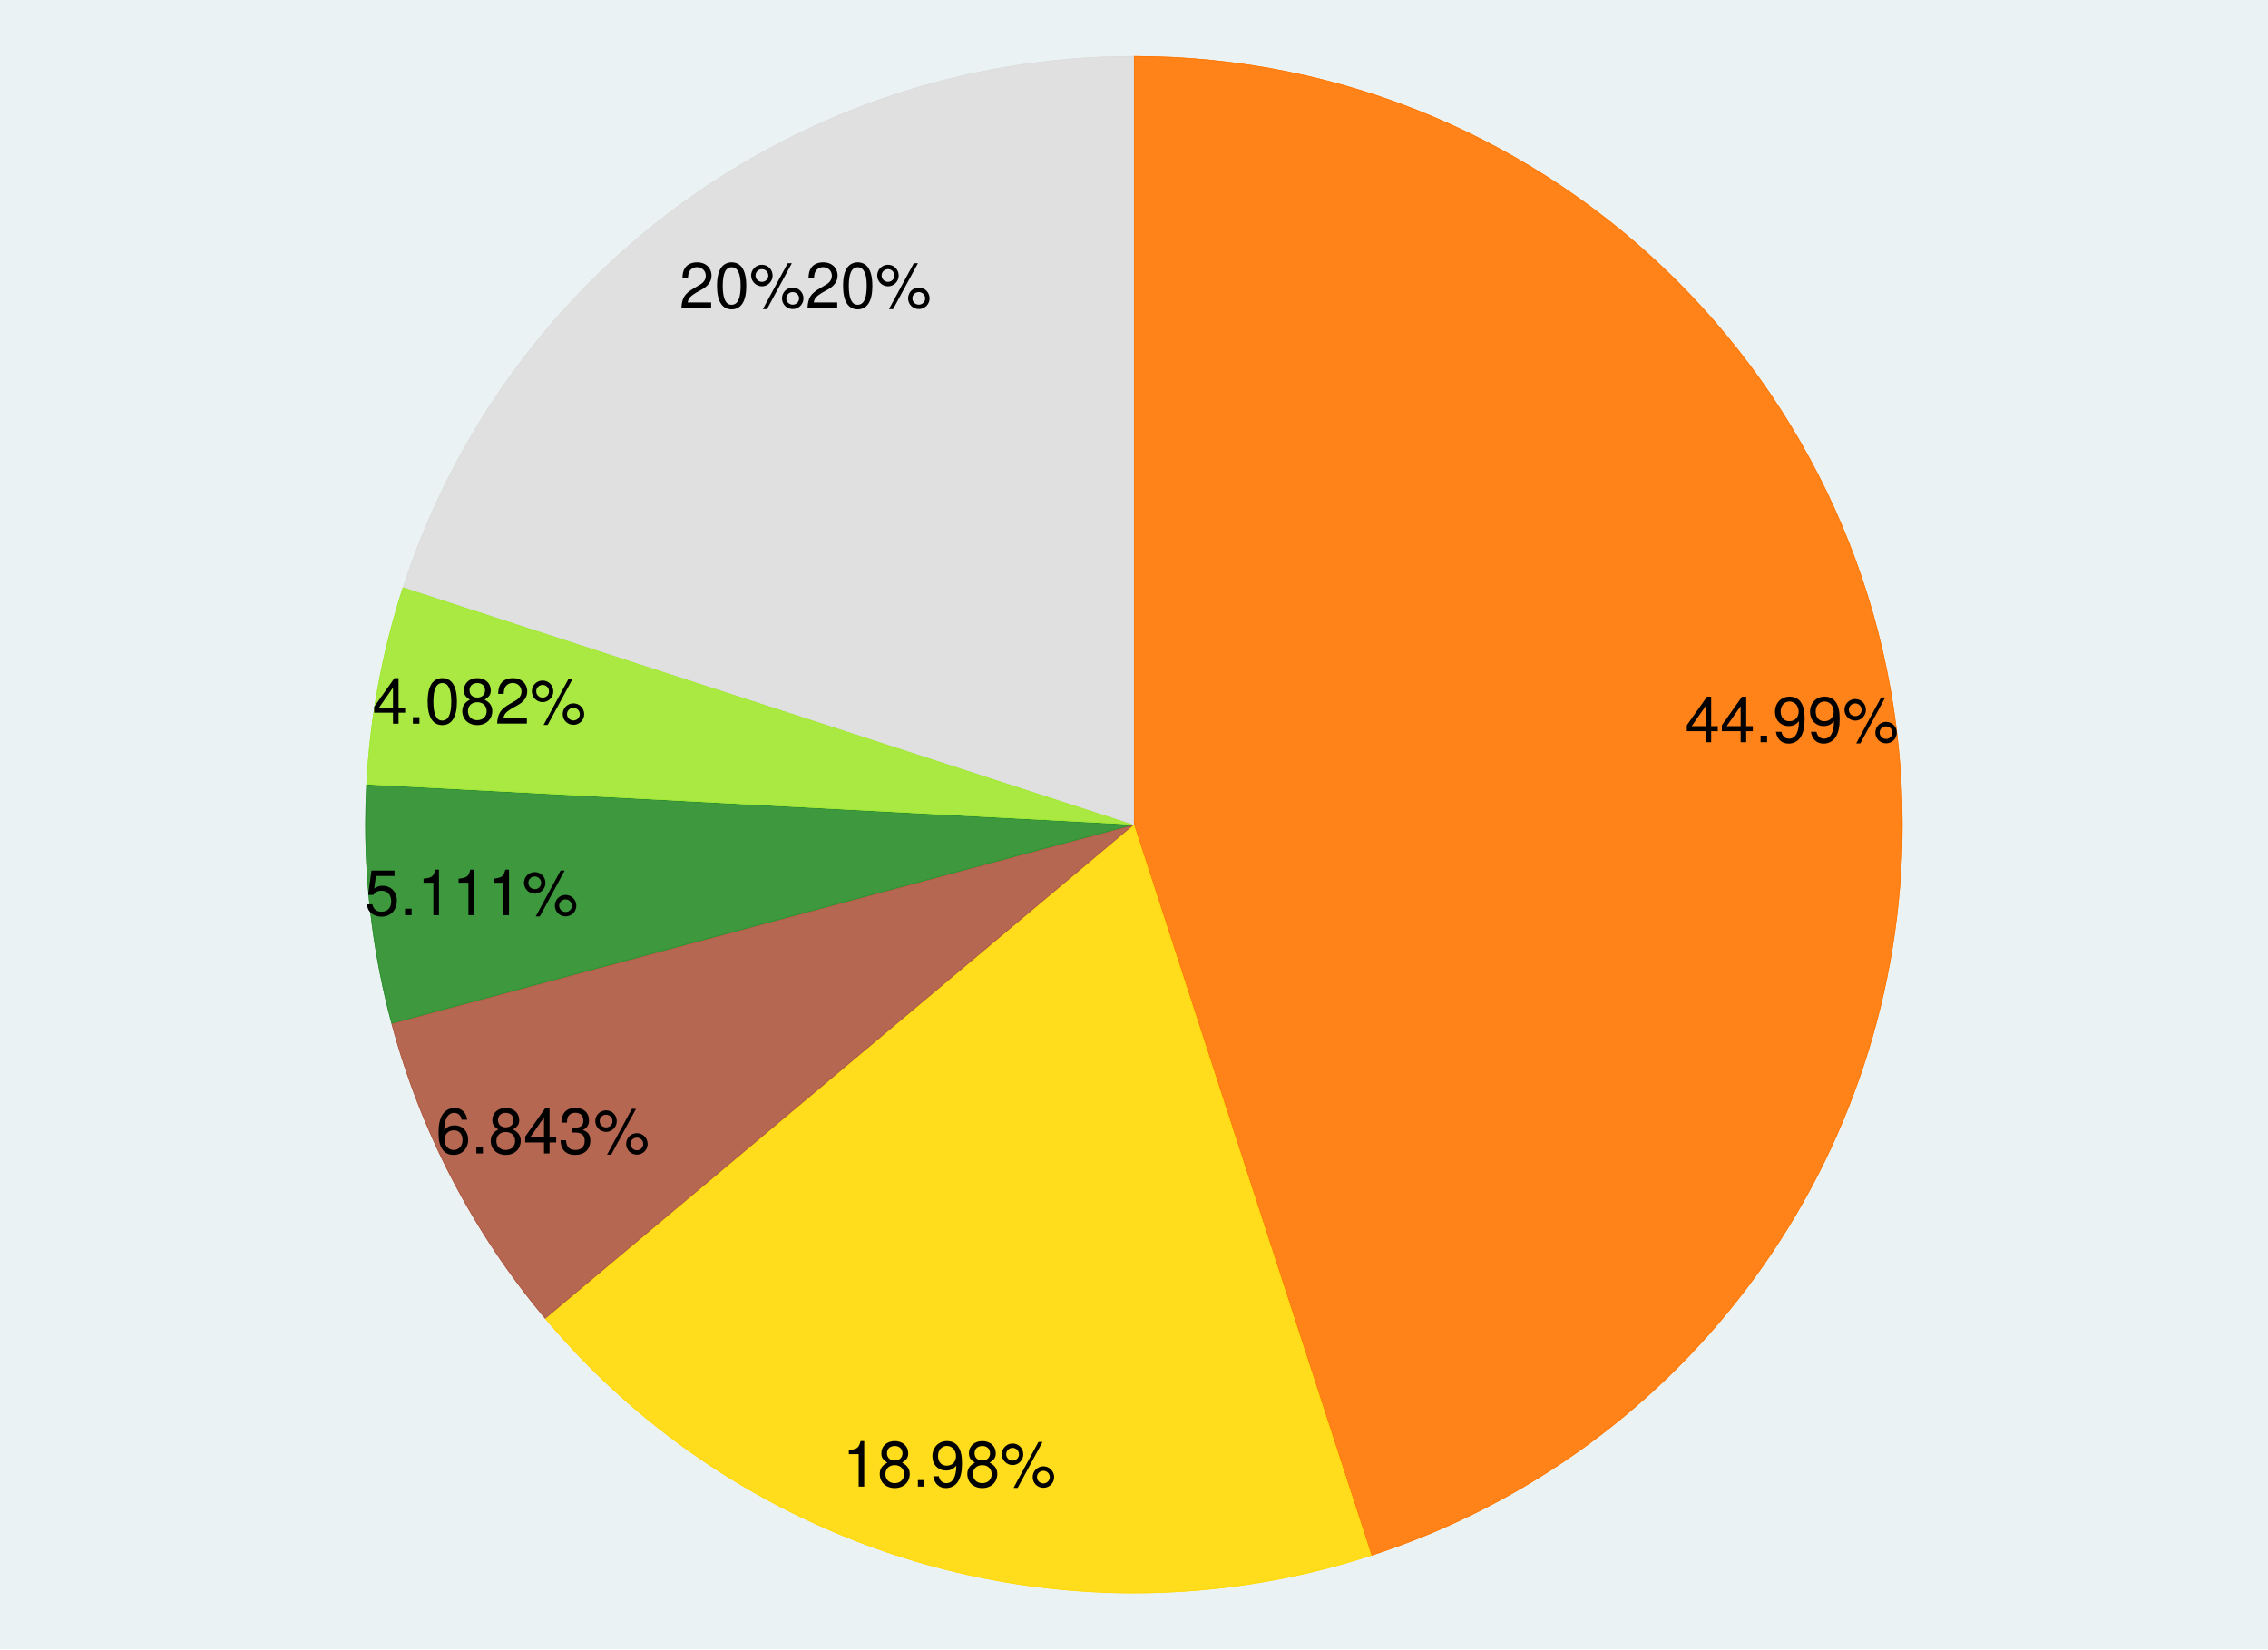
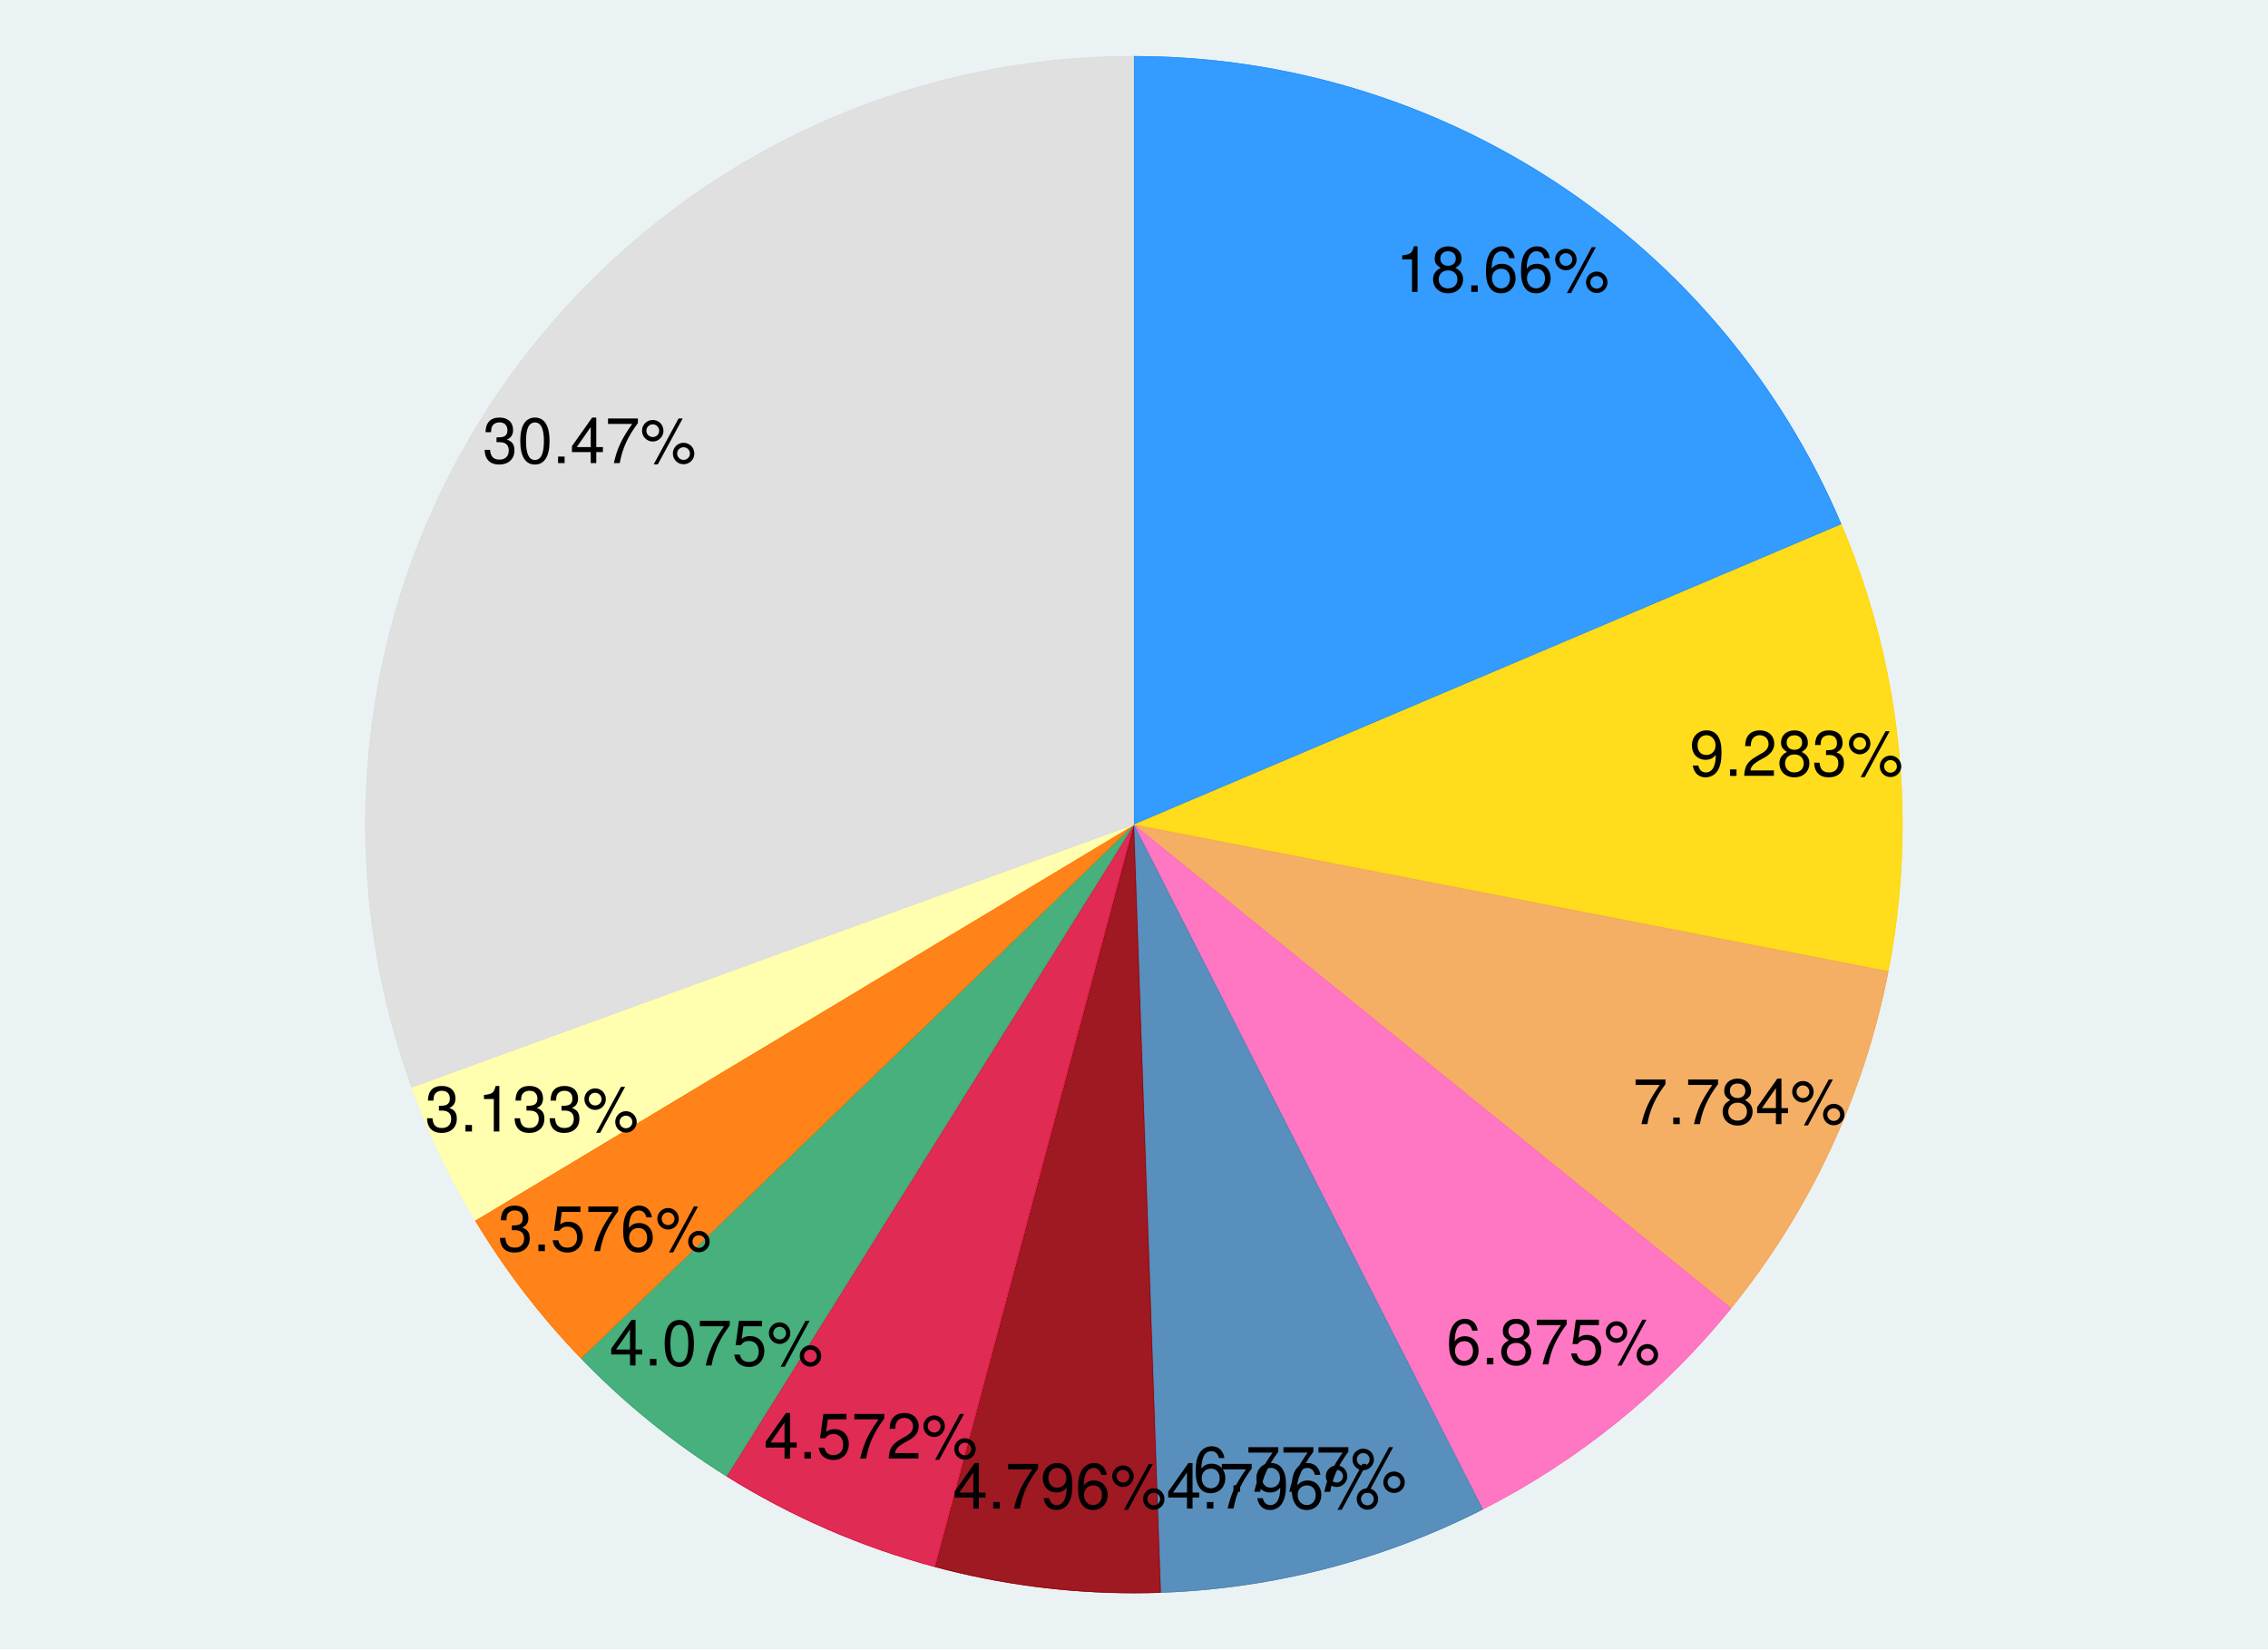
<svg xmlns="http://www.w3.org/2000/svg" version="1.1" id="svg2" xml:space="preserve" width="528" height="384" viewBox="0 0 528 384">
  <defs id="defs6">
    <clipPath clipPathUnits="userSpaceOnUse" id="clipPath22">
-       <path d="M 1979.88,1439.95 2394.6,163.57 c 552.96,179.668 927.35,694.969 927.35,1276.38 0,741.21 -600.87,1342.07 -1342.07,1342.07 z" id="path20" />
+       <path d="m 1979.88,1439.95 1235.38,524.39 c -210.43,495.75 -696.83,817.68 -1235.38,817.68 z" id="path20" />
    </clipPath>
    <clipPath clipPathUnits="userSpaceOnUse" id="clipPath34">
-       <path d="M 1979.88,1439.95 951.793,577.289 C 1206.79,273.398 1583.17,97.887 1979.88,97.887 c 140.82,0 280.78,22.168 414.72,65.683 z" id="path32" />
+       <path d="m 1979.88,1439.95 1317.41,-256.07 c 16.4,84.37 24.66,170.12 24.66,256.07 0,180.19 -36.29,358.53 -106.69,524.39 z" id="path32" />
    </clipPath>
    <clipPath clipPathUnits="userSpaceOnUse" id="clipPath46">
-       <path d="M 1979.88,1439.95 683.539,1092.6 C 734.258,903.309 825.824,727.414 951.793,577.289 Z" id="path44" />
+       <path d="M 1979.88,1439.95 3022.86,595.363 c 138.27,170.75 232.51,372.84 274.43,588.517 z" id="path44" />
    </clipPath>
    <clipPath clipPathUnits="userSpaceOnUse" id="clipPath58">
-       <path d="M 1979.88,1439.95 639.648,1510.2 c -1.222,-23.4 -1.839,-46.82 -1.839,-70.25 0,-117.28 15.375,-234.06 45.73,-347.35 z" id="path56" />
+       <path d="M 1979.88,1439.95 2589.16,244.164 c 167.58,85.383 315.34,205.039 433.7,351.199 z" id="path56" />
    </clipPath>
    <clipPath clipPathUnits="userSpaceOnUse" id="clipPath70">
-       <path d="M 1979.88,1439.95 703.492,1854.68 C 667.254,1743.13 645.785,1627.32 639.648,1510.2 Z" id="path68" />
+       <path d="M 1979.88,1439.95 2026.71,98.703 c 195.86,6.836 387.84,56.492 562.45,145.461 z" id="path68" />
    </clipPath>
    <clipPath clipPathUnits="userSpaceOnUse" id="clipPath82">
-       <path d="m 1979.88,1439.95 v 1342.07 c -581.42,0 -1096.72,-374.38 -1276.388,-927.34 z" id="path80" />
+       <path d="M 1979.88,1439.95 1632.52,143.617 c 113.29,-30.355 230.07,-45.73 347.36,-45.73 15.61,0 31.23,0.274 46.83,0.816 z" id="path80" />
+     </clipPath>
+     <clipPath clipPathUnits="userSpaceOnUse" id="clipPath94">
+       <path d="M 1979.88,1439.95 1268.69,301.816 c 112.77,-70.464 235.39,-123.785 363.83,-158.199 z" id="path92" />
+     </clipPath>
+     <clipPath clipPathUnits="userSpaceOnUse" id="clipPath106">
+       <path d="M 1979.88,1439.95 1014.47,507.676 c 76.03,-78.727 161.41,-147.863 254.22,-205.86 z" id="path104" />
+     </clipPath>
+     <clipPath clipPathUnits="userSpaceOnUse" id="clipPath118">
+       <path d="M 1979.88,1439.95 829.5,748.738 c 52.332,-87.097 114.391,-167.972 184.97,-241.062 z" id="path116" />
+     </clipPath>
+     <clipPath clipPathUnits="userSpaceOnUse" id="clipPath130">
+       <path d="M 1979.88,1439.95 718.746,980.941 C 748.141,900.176 785.23,822.414 829.5,748.738 Z" id="path128" />
+     </clipPath>
+     <clipPath clipPathUnits="userSpaceOnUse" id="clipPath142">
+       <path d="m 1979.88,1439.95 v 1342.07 c -741.21,0 -1342.071,-600.86 -1342.071,-1342.07 0,-156.55 27.394,-311.9 80.937,-459.009 z" id="path140" />
    </clipPath>
  </defs>
  <g id="g8" transform="matrix(1.333333,0,0,-1.333333,0,384)">
    <g id="g10" transform="scale(0.1)">
      <path d="M 0,0 H 3960 V 2880 H 0 Z" style="fill:#eaf2f3;fill-opacity:1;fill-rule:nonzero;stroke:none" id="path12" />
-       <path d="M 1979.88,1439.95 2394.6,163.57 c 552.96,179.668 927.35,694.969 927.35,1276.38 0,741.21 -600.87,1342.07 -1342.07,1342.07" style="fill:#ff8319;fill-opacity:1;fill-rule:nonzero;stroke:none" id="path14" />
+       <path d="m 1979.88,1439.95 1235.38,524.39 c -210.43,495.75 -696.83,817.68 -1235.38,817.68" style="fill:#349bff;fill-opacity:1;fill-rule:nonzero;stroke:none" id="path14" />
      <g id="g16">
        <g id="g18" clip-path="url(#clipPath22)">
-           <path d="M 1979.88,1439.95 2394.6,163.57 c 552.96,179.668 927.35,694.969 927.35,1276.38 0,741.21 -600.87,1342.07 -1342.07,1342.07 z" style="fill:none;stroke:#ff7500;stroke-width:2.4;stroke-linecap:butt;stroke-linejoin:miter;stroke-miterlimit:10;stroke-dasharray:none;stroke-opacity:1" id="path24" />
+           <path d="m 1979.88,1439.95 1235.38,524.39 c -210.43,495.75 -696.83,817.68 -1235.38,817.68 z" style="fill:none;stroke:#1e90ff;stroke-width:2.4;stroke-linecap:butt;stroke-linejoin:miter;stroke-miterlimit:10;stroke-dasharray:none;stroke-opacity:1" id="path24" />
        </g>
      </g>
-       <path d="M 1979.88,1439.95 951.793,577.289 C 1206.79,273.398 1583.17,97.887 1979.88,97.887 c 140.82,0 280.78,22.168 414.72,65.683" style="fill:#ffdc1c;fill-opacity:1;fill-rule:nonzero;stroke:none" id="path26" />
+       <path d="m 1979.88,1439.95 1317.41,-256.07 c 16.4,84.37 24.66,170.12 24.66,256.07 0,180.19 -36.29,358.53 -106.69,524.39" style="fill:#ffdc1c;fill-opacity:1;fill-rule:nonzero;stroke:none" id="path26" />
      <g id="g28">
        <g id="g30" clip-path="url(#clipPath34)">
-           <path d="M 1979.88,1439.95 951.793,577.289 C 1206.79,273.398 1583.17,97.887 1979.88,97.887 c 140.82,0 280.78,22.168 414.72,65.683 z" style="fill:none;stroke:#ffd803;stroke-width:2.4;stroke-linecap:butt;stroke-linejoin:miter;stroke-miterlimit:10;stroke-dasharray:none;stroke-opacity:1" id="path36" />
+           <path d="m 1979.88,1439.95 1317.41,-256.07 c 16.4,84.37 24.66,170.12 24.66,256.07 0,180.19 -36.29,358.53 -106.69,524.39 z" style="fill:none;stroke:#ffd803;stroke-width:2.4;stroke-linecap:butt;stroke-linejoin:miter;stroke-miterlimit:10;stroke-dasharray:none;stroke-opacity:1" id="path36" />
        </g>
      </g>
-       <path d="M 1979.88,1439.95 683.539,1092.6 C 734.258,903.309 825.824,727.414 951.793,577.289" style="fill:#b66751;fill-opacity:1;fill-rule:nonzero;stroke:none" id="path38" />
+       <path d="M 1979.88,1439.95 3022.86,595.363 c 138.27,170.75 232.51,372.84 274.43,588.517" style="fill:#f4af65;fill-opacity:1;fill-rule:nonzero;stroke:none" id="path38" />
      <g id="g40">
        <g id="g42" clip-path="url(#clipPath46)">
-           <path d="M 1979.88,1439.95 683.539,1092.6 C 734.258,903.309 825.824,727.414 951.793,577.289 Z" style="fill:none;stroke:#ae563e;stroke-width:2.4;stroke-linecap:butt;stroke-linejoin:miter;stroke-miterlimit:10;stroke-dasharray:none;stroke-opacity:1" id="path48" />
+           <path d="M 1979.88,1439.95 3022.86,595.363 c 138.27,170.75 232.51,372.84 274.43,588.517 z" style="fill:none;stroke:#f3a654;stroke-width:2.4;stroke-linecap:butt;stroke-linejoin:miter;stroke-miterlimit:10;stroke-dasharray:none;stroke-opacity:1" id="path48" />
        </g>
      </g>
-       <path d="M 1979.88,1439.95 639.648,1510.2 c -1.222,-23.4 -1.839,-46.82 -1.839,-70.25 0,-117.28 15.375,-234.06 45.73,-347.35" style="fill:#3d983e;fill-opacity:1;fill-rule:nonzero;stroke:none" id="path50" />
+       <path d="M 1979.88,1439.95 2589.16,244.164 c 167.58,85.383 315.34,205.039 433.7,351.199" style="fill:#ff77c3;fill-opacity:1;fill-rule:nonzero;stroke:none" id="path50" />
      <g id="g52">
        <g id="g54" clip-path="url(#clipPath58)">
-           <path d="M 1979.88,1439.95 639.648,1510.2 c -1.222,-23.4 -1.839,-46.82 -1.839,-70.25 0,-117.28 15.375,-234.06 45.73,-347.35 z" style="fill:none;stroke:#278d29;stroke-width:2.4;stroke-linecap:butt;stroke-linejoin:miter;stroke-miterlimit:10;stroke-dasharray:none;stroke-opacity:1" id="path60" />
+           <path d="M 1979.88,1439.95 2589.16,244.164 c 167.58,85.383 315.34,205.039 433.7,351.199 z" style="fill:none;stroke:#ff68bc;stroke-width:2.4;stroke-linecap:butt;stroke-linejoin:miter;stroke-miterlimit:10;stroke-dasharray:none;stroke-opacity:1" id="path60" />
        </g>
      </g>
-       <path d="M 1979.88,1439.95 703.492,1854.68 C 667.254,1743.13 645.785,1627.32 639.648,1510.2" style="fill:#a9e942;fill-opacity:1;fill-rule:nonzero;stroke:none" id="path62" />
+       <path d="M 1979.88,1439.95 2026.71,98.703 c 195.86,6.836 387.84,56.492 562.45,145.461" style="fill:#598fbc;fill-opacity:1;fill-rule:nonzero;stroke:none" id="path62" />
      <g id="g64">
        <g id="g66" clip-path="url(#clipPath70)">
-           <path d="M 1979.88,1439.95 703.492,1854.68 C 667.254,1743.13 645.785,1627.32 639.648,1510.2 Z" style="fill:none;stroke:#9fe72d;stroke-width:2.4;stroke-linecap:butt;stroke-linejoin:miter;stroke-miterlimit:10;stroke-dasharray:none;stroke-opacity:1" id="path72" />
+           <path d="M 1979.88,1439.95 2026.71,98.703 c 195.86,6.836 387.84,56.492 562.45,145.461 z" style="fill:none;stroke:#4682b4;stroke-width:2.4;stroke-linecap:butt;stroke-linejoin:miter;stroke-miterlimit:10;stroke-dasharray:none;stroke-opacity:1" id="path72" />
        </g>
      </g>
-       <path d="m 1979.88,1439.95 v 1342.07 c -581.42,0 -1096.72,-374.38 -1276.388,-927.34" style="fill:#e0e0e0;fill-opacity:1;fill-rule:nonzero;stroke:none" id="path74" />
+       <path d="M 1979.88,1439.95 1632.52,143.617 c 113.29,-30.355 230.07,-45.73 347.36,-45.73 15.61,0 31.23,0.274 46.83,0.816" style="fill:#9f1922;fill-opacity:1;fill-rule:nonzero;stroke:none" id="path74" />
      <g id="g76">
        <g id="g78" clip-path="url(#clipPath82)">
-           <path d="m 1979.88,1439.95 v 1342.07 c -581.42,0 -1096.72,-374.38 -1276.388,-927.34 z" style="fill:none;stroke:#dcdcdc;stroke-width:2.4;stroke-linecap:butt;stroke-linejoin:miter;stroke-miterlimit:10;stroke-dasharray:none;stroke-opacity:1" id="path84" />
+           <path d="M 1979.88,1439.95 1632.52,143.617 c 113.29,-30.355 230.07,-45.73 347.36,-45.73 15.61,0 31.23,0.274 46.83,0.816 z" style="fill:none;stroke:#940009;stroke-width:2.4;stroke-linecap:butt;stroke-linejoin:miter;stroke-miterlimit:10;stroke-dasharray:none;stroke-opacity:1" id="path84" />
        </g>
      </g>
-       <g id="g86" transform="scale(10)">
-         <text transform="matrix(1,0,0,-1,294.213,158.4)" style="font-variant:normal;font-weight:normal;font-size:11.001px;font-family:Helvetica;-inkscape-font-specification:Helvetica;writing-mode:lr-tb;fill:#000000;fill-opacity:1;fill-rule:nonzero;stroke:none" id="text100">
-           <tspan x="0 6.117 12.234 15.292 21.409 27.526" y="0" id="tspan88">44.99%</tspan>
-           <tspan x="-147.127 -141.01 -134.893 -131.835 -125.718 -119.601" y="129.999" id="tspan90">18.98%</tspan>
-           <tspan x="-218.11 -211.993 -208.935 -202.818 -196.701 -190.584" y="71.824" id="tspan92">6.843%</tspan>
-           <tspan x="-230.559 -224.442 -221.384 -215.267 -209.15 -203.033" y="30.22" id="tspan94">5.111%</tspan>
-           <tspan x="-229.186 -223.069 -220.01 -213.894 -207.777 -201.66" y="-3.23" id="tspan96">4.082%</tspan>
-           <tspan x="-175.604 -169.487 -163.37 -175.604 -169.487 -163.37" y="-75.834" id="tspan98">20%20%</tspan>
+       <path d="M 1979.88,1439.95 1268.69,301.816 c 112.77,-70.464 235.39,-123.785 363.83,-158.199" style="fill:#e02b54;fill-opacity:1;fill-rule:nonzero;stroke:none" id="path86" />
+       <g id="g88">
+         <g id="g90" clip-path="url(#clipPath94)">
+           <path d="M 1979.88,1439.95 1268.69,301.816 c 112.77,-70.464 235.39,-123.785 363.83,-158.199 z" style="fill:none;stroke:#dc1341;stroke-width:2.4;stroke-linecap:butt;stroke-linejoin:miter;stroke-miterlimit:10;stroke-dasharray:none;stroke-opacity:1" id="path96" />
+         </g>
+       </g>
+       <path d="M 1979.88,1439.95 1014.47,507.676 c 76.03,-78.727 161.41,-147.863 254.22,-205.86" style="fill:#48b07d;fill-opacity:1;fill-rule:nonzero;stroke:none" id="path98" />
+       <g id="g100">
+         <g id="g102" clip-path="url(#clipPath106)">
+           <path d="M 1979.88,1439.95 1014.47,507.676 c 76.03,-78.727 161.41,-147.863 254.22,-205.86 z" style="fill:none;stroke:#34a76e;stroke-width:2.4;stroke-linecap:butt;stroke-linejoin:miter;stroke-miterlimit:10;stroke-dasharray:none;stroke-opacity:1" id="path108" />
+         </g>
+       </g>
+       <path d="M 1979.88,1439.95 829.5,748.738 c 52.332,-87.097 114.391,-167.972 184.97,-241.062" style="fill:#ff8319;fill-opacity:1;fill-rule:nonzero;stroke:none" id="path110" />
+       <g id="g112">
+         <g id="g114" clip-path="url(#clipPath118)">
+           <path d="M 1979.88,1439.95 829.5,748.738 c 52.332,-87.097 114.391,-167.972 184.97,-241.062 z" style="fill:none;stroke:#ff7500;stroke-width:2.4;stroke-linecap:butt;stroke-linejoin:miter;stroke-miterlimit:10;stroke-dasharray:none;stroke-opacity:1" id="path120" />
+         </g>
+       </g>
+       <path d="M 1979.88,1439.95 718.746,980.941 C 748.141,900.176 785.23,822.414 829.5,748.738" style="fill:#ffffaf;fill-opacity:1;fill-rule:nonzero;stroke:none" id="path122" />
+       <g id="g124">
+         <g id="g126" clip-path="url(#clipPath130)">
+           <path d="M 1979.88,1439.95 718.746,980.941 C 748.141,900.176 785.23,822.414 829.5,748.738 Z" style="fill:none;stroke:#ffffa6;stroke-width:2.4;stroke-linecap:butt;stroke-linejoin:miter;stroke-miterlimit:10;stroke-dasharray:none;stroke-opacity:1" id="path132" />
+         </g>
+       </g>
+       <path d="m 1979.88,1439.95 v 1342.07 c -741.21,0 -1342.071,-600.86 -1342.071,-1342.07 0,-156.55 27.394,-311.9 80.937,-459.009" style="fill:#e0e0e0;fill-opacity:1;fill-rule:nonzero;stroke:none" id="path134" />
+       <g id="g136">
+         <g id="g138" clip-path="url(#clipPath142)">
+           <path d="m 1979.88,1439.95 v 1342.07 c -741.21,0 -1342.071,-600.86 -1342.071,-1342.07 0,-156.55 27.394,-311.9 80.937,-459.009 z" style="fill:none;stroke:#dcdcdc;stroke-width:2.4;stroke-linecap:butt;stroke-linejoin:miter;stroke-miterlimit:10;stroke-dasharray:none;stroke-opacity:1" id="path144" />
+         </g>
+       </g>
+       <g id="g146" transform="scale(10)">
+         <text transform="matrix(1,0,0,-1,243.698,237.031)" style="font-variant:normal;font-weight:normal;font-size:11.001px;font-family:Helvetica;-inkscape-font-specification:Helvetica;writing-mode:lr-tb;fill:#000000;fill-opacity:1;fill-rule:nonzero;stroke:none" id="text170">
+           <tspan x="0 6.117 12.234 15.292 21.409 27.526" y="0" id="tspan148">18.66%</tspan>
+           <tspan x="51.294 57.411 60.47 66.586 72.703 78.82" y="84.522" id="tspan150">9.283%</tspan>
+           <tspan x="41.382 47.499 50.557 56.674 62.791 68.908" y="145.332" id="tspan152">7.784%</tspan>
+           <tspan x="8.836 14.953 18.011 24.128 30.245 36.361" y="187.283" id="tspan154">6.875%</tspan>
+           <tspan x="-35.393 -29.276 -26.217 -20.101 -13.984 -7.867" y="209.534" id="tspan156">6.777%</tspan>
+           <tspan x="-77.344 -71.227 -68.169 -62.052 -55.935 -49.818 -77.344 -71.227 -68.169 -62.052 -55.935 -49.818" y="212.466" id="tspan158">4.796%4.796%</tspan>
+           <tspan x="-110.311 -104.194 -101.135 -95.019 -88.902 -82.785" y="203.73" id="tspan160">4.572%</tspan>
+           <tspan x="-137.288 -131.172 -128.113 -121.996 -115.88 -109.763" y="187.481" id="tspan162">4.075%</tspan>
+           <tspan x="-156.766 -150.65 -147.591 -141.474 -135.358 -129.241" y="167.508" id="tspan164">3.576%</tspan>
+           <tspan x="-169.5 -163.384 -160.325 -154.208 -148.092 -141.975" y="146.619" id="tspan166">3.133%</tspan>
+           <tspan x="-159.44 -153.323 -147.206 -144.148 -138.031 -131.914" y="29.898" id="tspan168">30.47%</tspan>
        </text>
      </g>
    </g>
  </g>
</svg>
